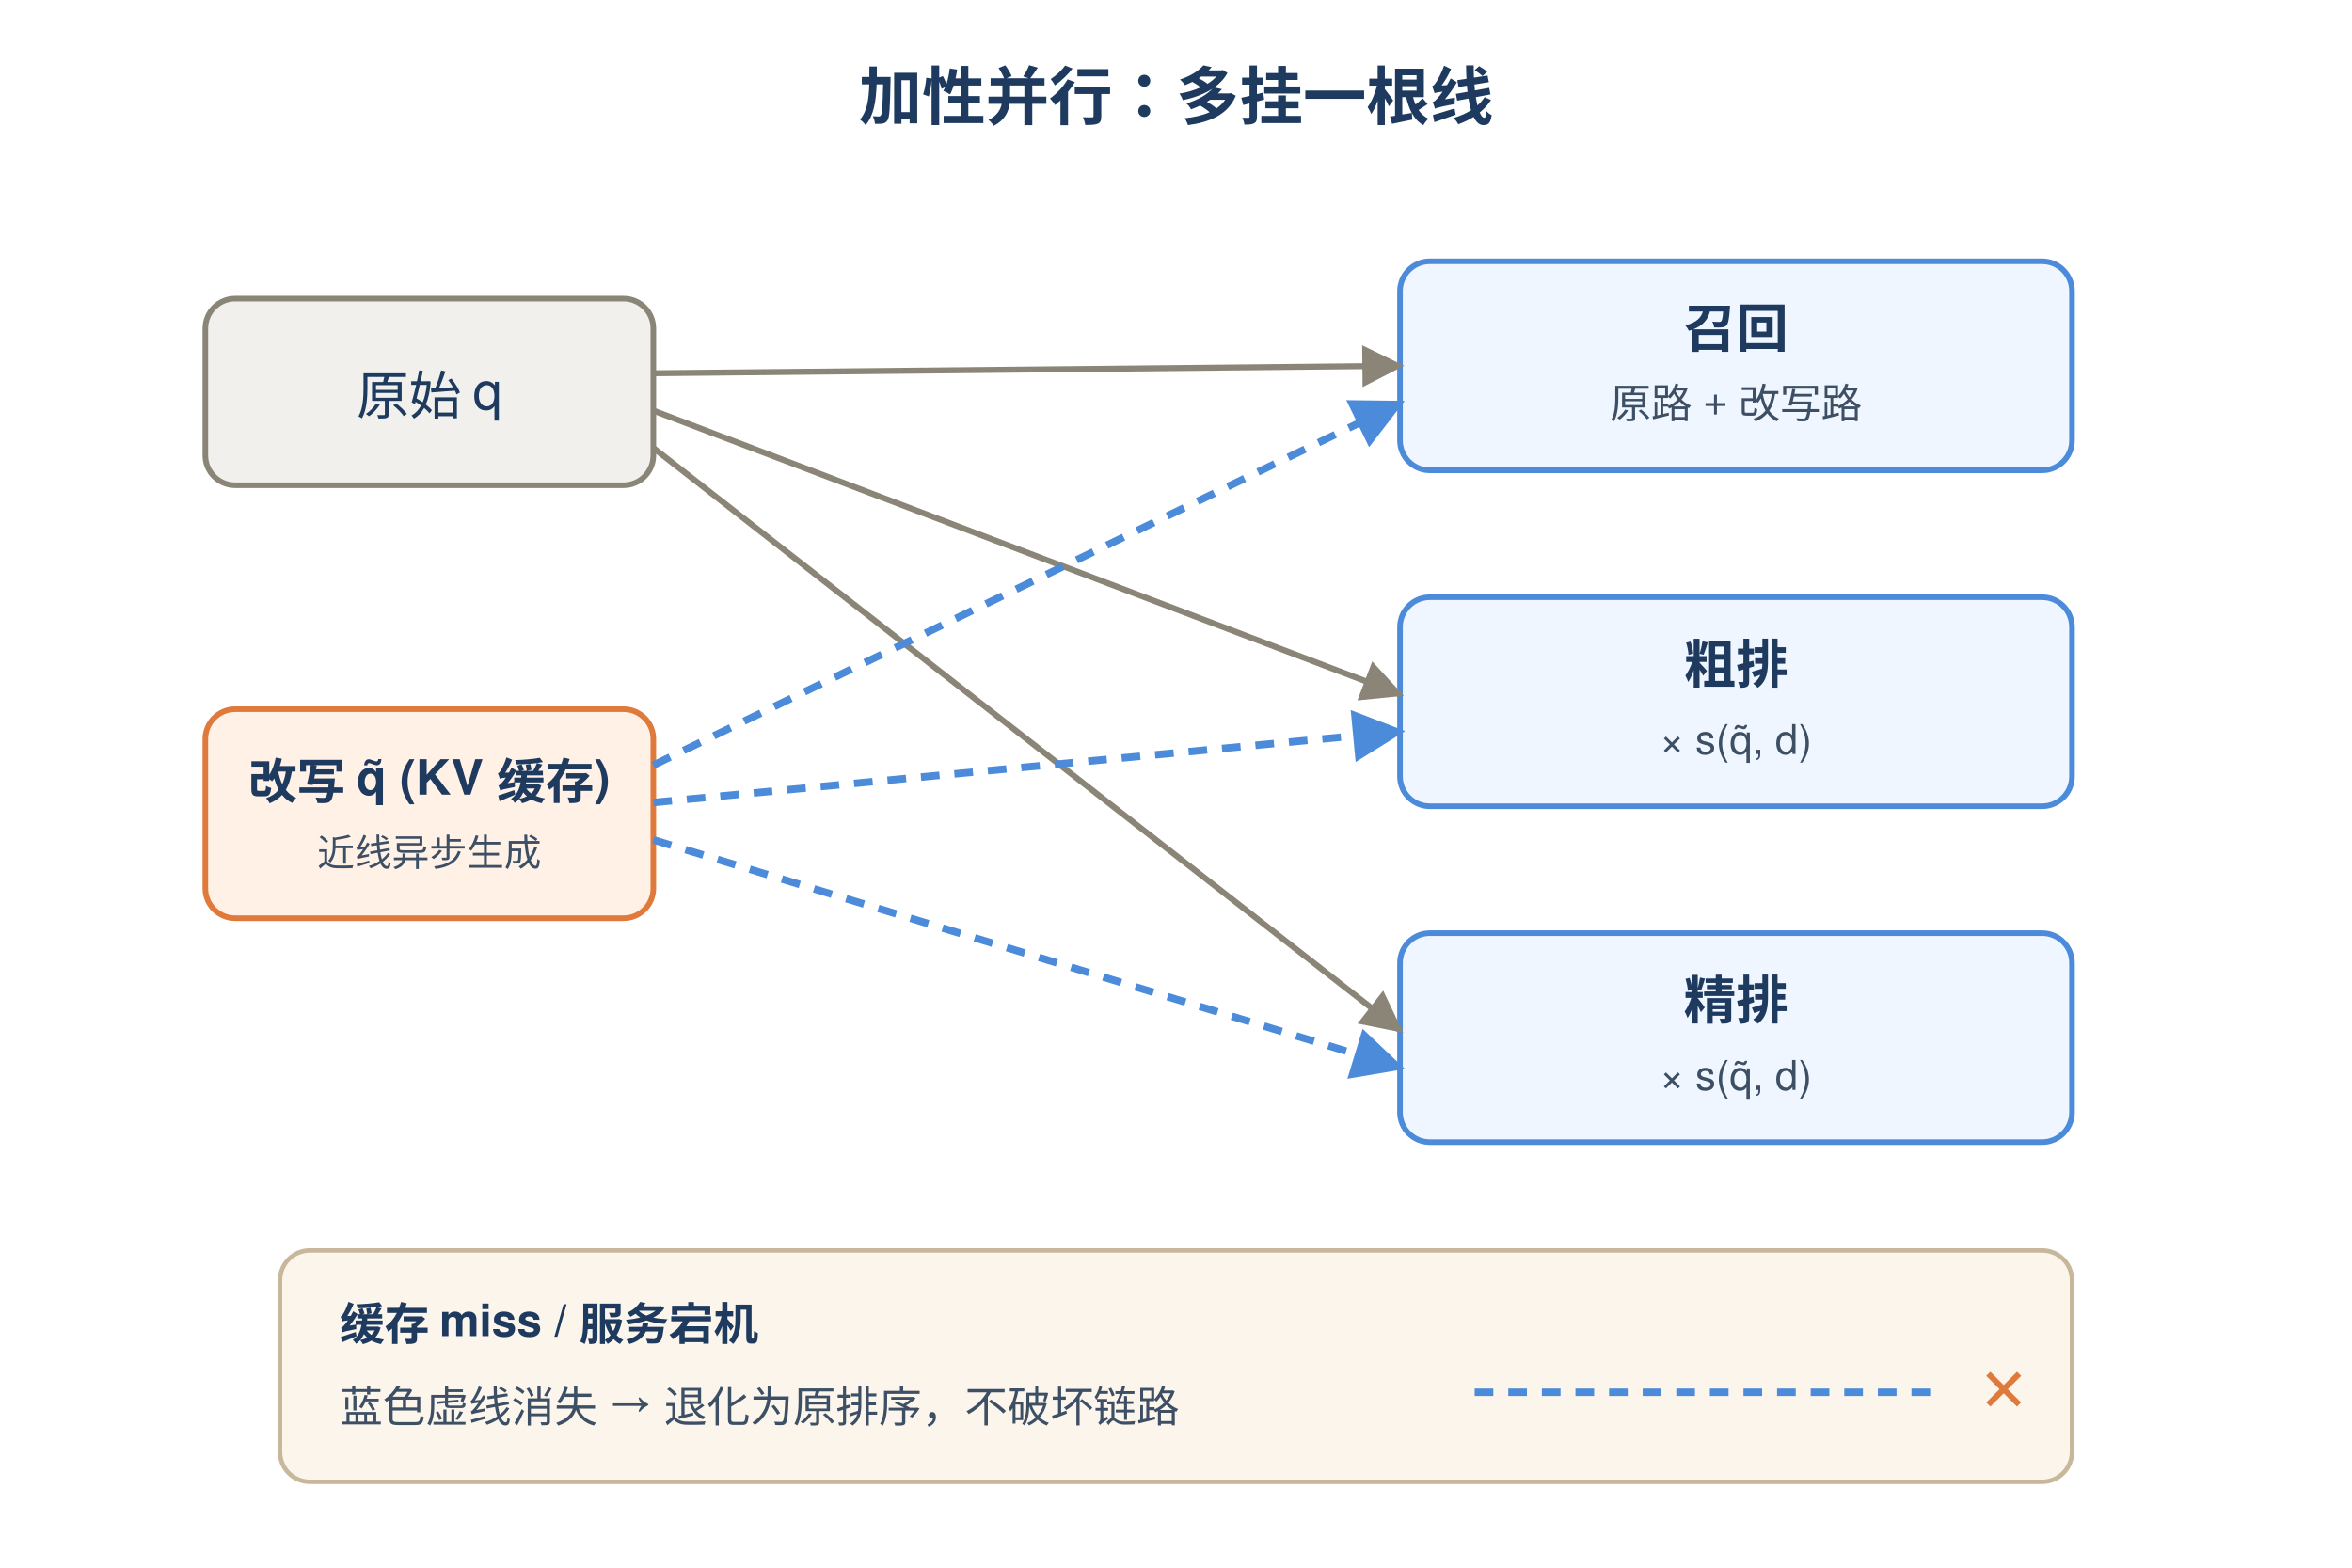
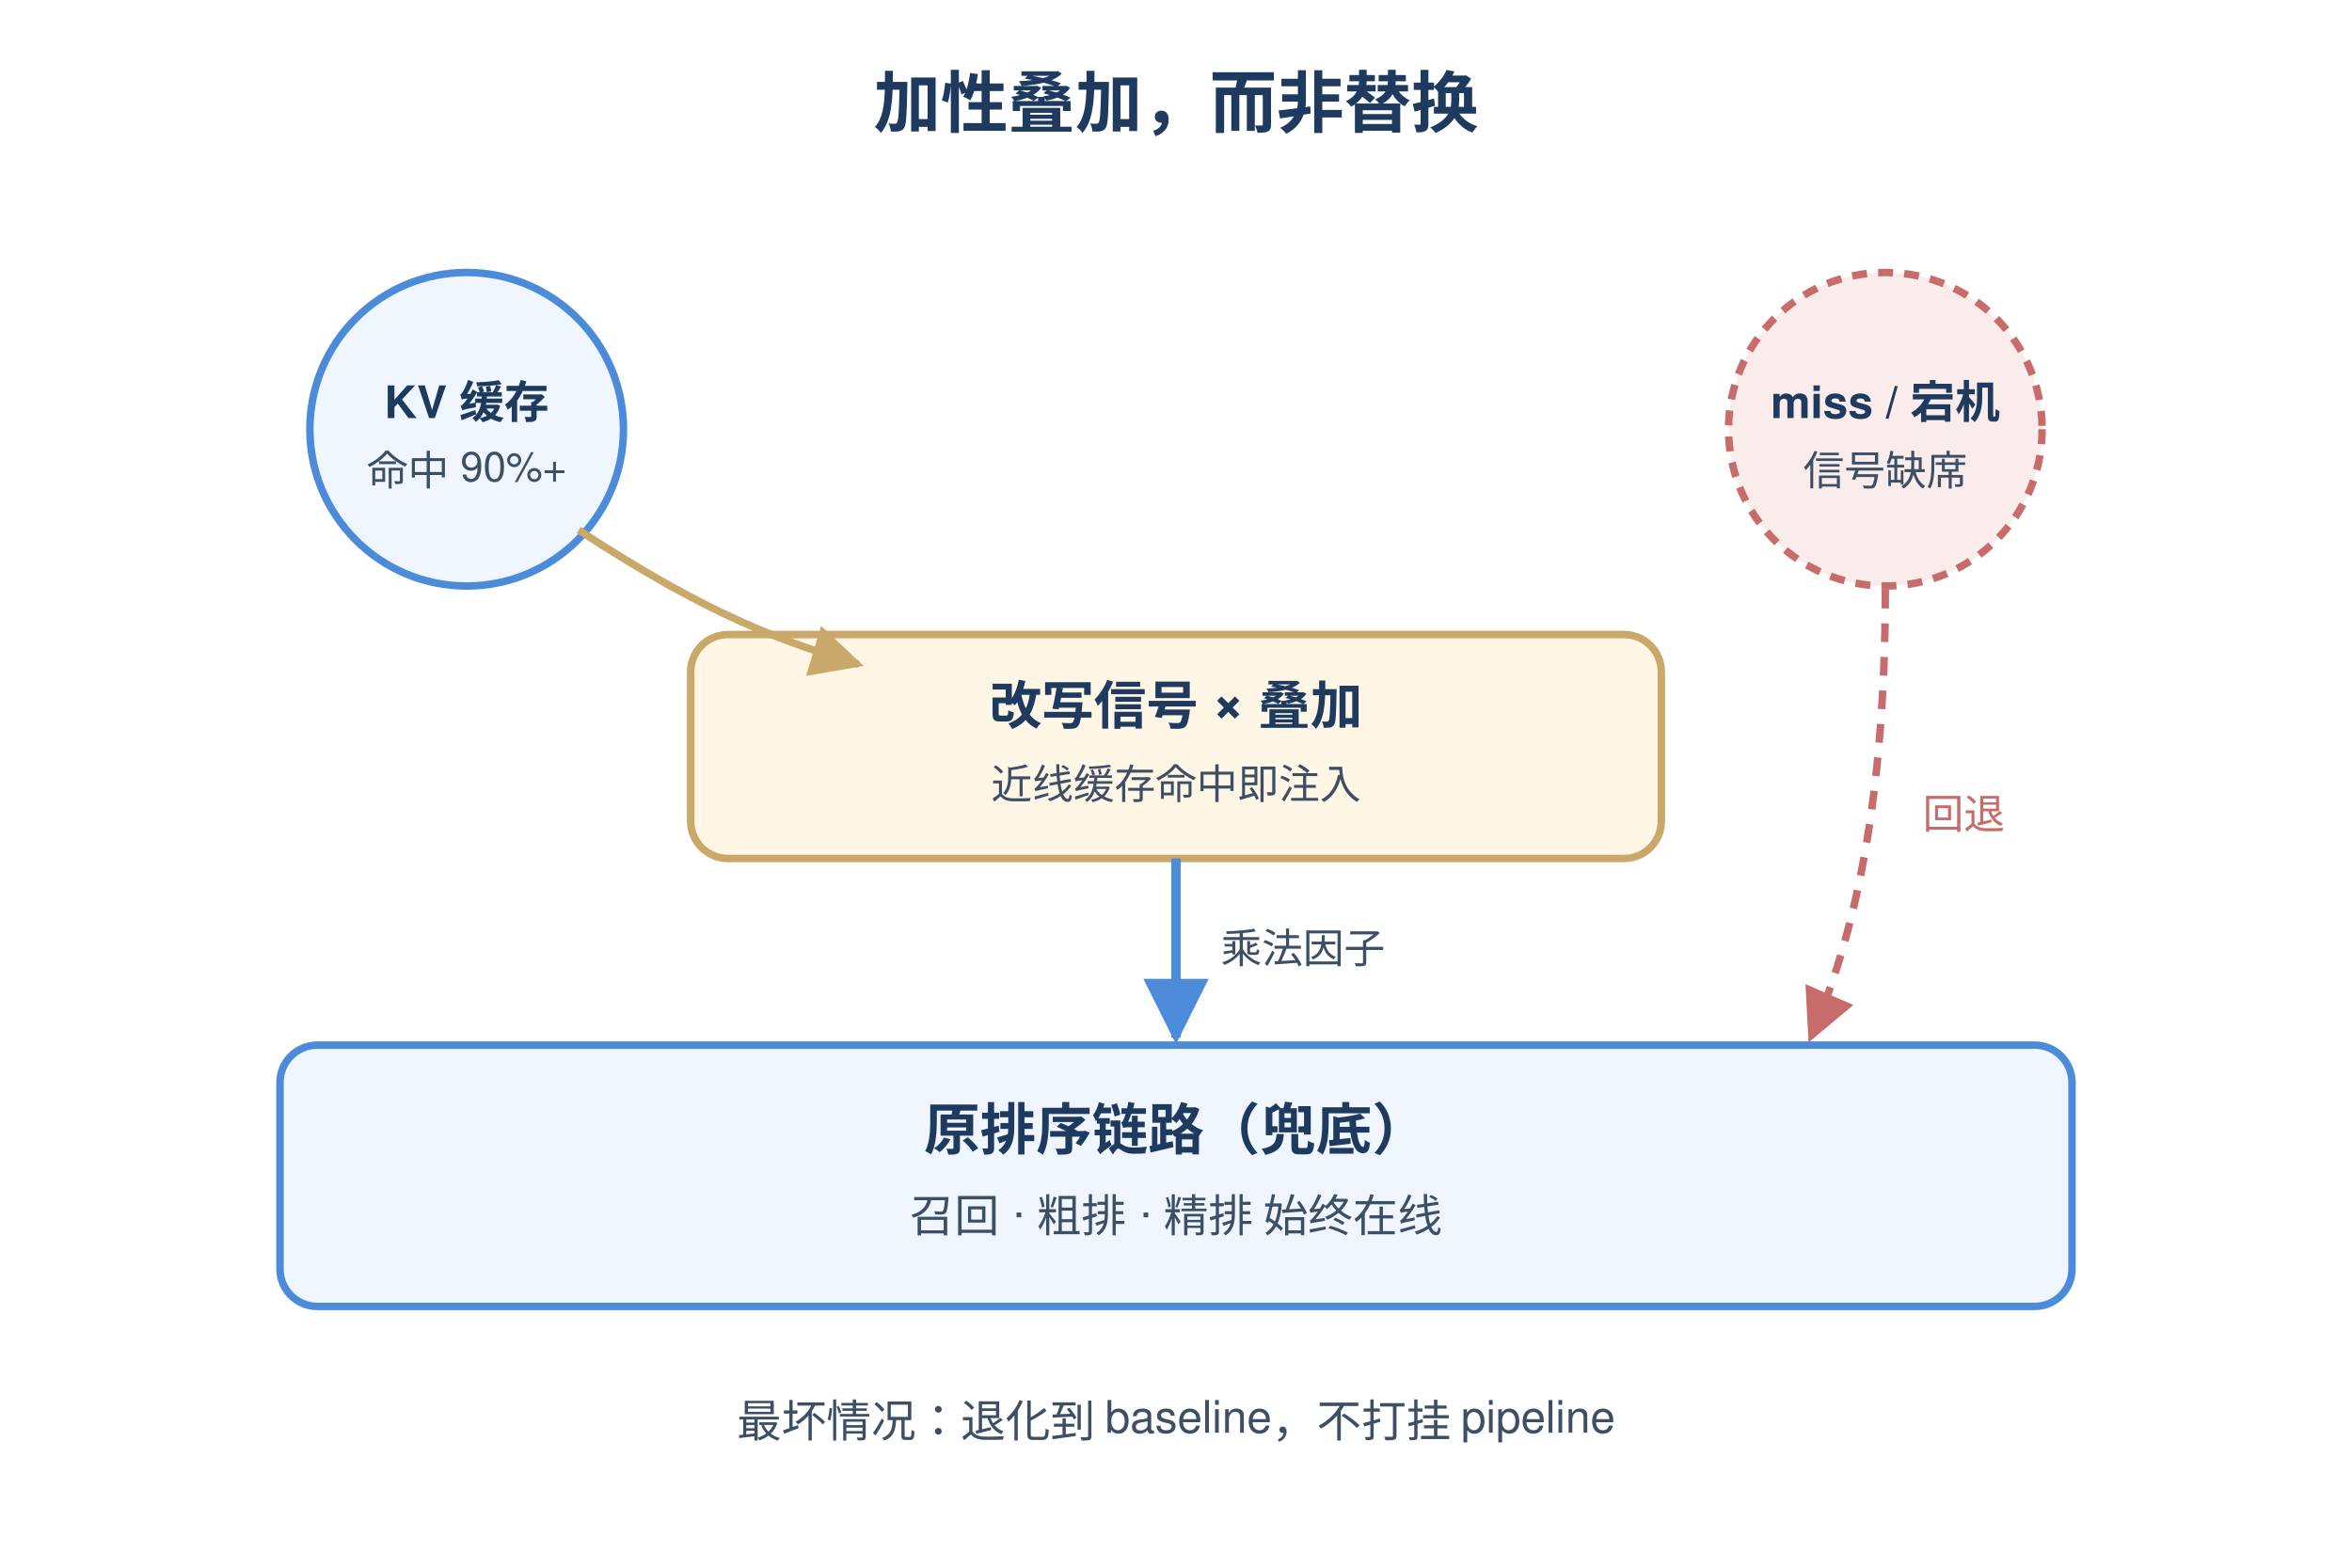
- <svg xmlns="http://www.w3.org/2000/svg" height="960" width="1440" viewBox="0 0 600 420" font-family="Helvetica, Arial, sans-serif">
+ <svg xmlns="http://www.w3.org/2000/svg" height="960" width="1440" viewBox="0 0 600 420">
  <defs>
-     <marker id="arB" viewBox="0 0 10 10" refX="9" refY="5" markerWidth="7" markerHeight="7" orient="auto">
+     <marker id="ar" viewBox="0 0 10 10" refX="9" refY="5" markerWidth="7" markerHeight="7" orient="auto">
      <path d="M0,0 L10,5 L0,10 z" fill="#4B8BDA" />
    </marker>
-     <marker id="arG" viewBox="0 0 10 10" refX="9" refY="5" markerWidth="7" markerHeight="7" orient="auto">
-       <path d="M0,0 L10,5 L0,10 z" fill="#8A8576" />
+     <marker id="arO" viewBox="0 0 10 10" refX="9" refY="5" markerWidth="7" markerHeight="7" orient="auto">
+       <path d="M0,0 L10,5 L0,10 z" fill="#C9A86A" />
+     </marker>
+     <marker id="arR" viewBox="0 0 10 10" refX="9" refY="5" markerWidth="7" markerHeight="7" orient="auto">
+       <path d="M0,0 L10,5 L0,10 z" fill="#C76B6B" />
    </marker>
  </defs>
-   <text x="300" y="32" text-anchor="middle" font-size="17" font-weight="700" fill="#1E3A5F">加性并行：多挂一根线</text>
-   <rect x="40" y="80" width="120" height="50" rx="8" fill="#F1F0EC" stroke="#8A8576" stroke-width="1.5" />
-   <text x="100" y="111" text-anchor="middle" font-size="14" fill="#1E3A5F">原始 q</text>
-   <rect x="40" y="190" width="120" height="56" rx="8" fill="#FFF1E6" stroke="#E07A3C" stroke-width="1.5" />
-   <text x="100" y="214" text-anchor="middle" font-size="13" font-weight="600" fill="#1E3A5F">改写 q̃ (KV 缓存)</text>
-   <text x="100" y="232" text-anchor="middle" font-size="10" fill="#3D4F65">近线异步生成</text>
-   <rect x="360" y="70" width="180" height="56" rx="8" fill="#EFF6FF" stroke="#4B8BDA" stroke-width="1.5" />
-   <text x="450" y="93" text-anchor="middle" font-size="14" font-weight="600" fill="#1E3A5F">召回</text>
-   <text x="450" y="112" text-anchor="middle" font-size="11" fill="#3D4F65">原路 + 改写路</text>
-   <rect x="360" y="160" width="180" height="56" rx="8" fill="#EFF6FF" stroke="#4B8BDA" stroke-width="1.5" />
-   <text x="450" y="183" text-anchor="middle" font-size="14" font-weight="600" fill="#1E3A5F">粗排</text>
-   <text x="450" y="202" text-anchor="middle" font-size="11" fill="#3D4F65">× s(q̃, d)</text>
-   <rect x="360" y="250" width="180" height="56" rx="8" fill="#EFF6FF" stroke="#4B8BDA" stroke-width="1.5" />
-   <text x="450" y="273" text-anchor="middle" font-size="14" font-weight="600" fill="#1E3A5F">精排</text>
-   <text x="450" y="292" text-anchor="middle" font-size="11" fill="#3D4F65">× s(q̃, d)</text>
-   <path d="M160,100 L360,98" fill="none" stroke="#8A8576" stroke-width="1.6" marker-end="url(#arG)" />
-   <path d="M160,110 L360,186" fill="none" stroke="#8A8576" stroke-width="1.6" marker-end="url(#arG)" />
-   <path d="M160,120 L360,276" fill="none" stroke="#8A8576" stroke-width="1.6" marker-end="url(#arG)" />
-   <path d="M160,205 L360,108" fill="none" stroke="#4B8BDA" stroke-width="2" stroke-dasharray="5,4" marker-end="url(#arB)" />
-   <path d="M160,215 L360,196" fill="none" stroke="#4B8BDA" stroke-width="2" stroke-dasharray="5,4" marker-end="url(#arB)" />
-   <path d="M160,225 L360,286" fill="none" stroke="#4B8BDA" stroke-width="2" stroke-dasharray="5,4" marker-end="url(#arB)" />
-   <g transform="translate(60,335)">
-     <rect width="480" height="62" rx="8" fill="#FBF5EC" stroke="#C9B79C" stroke-width="1.2" />
-     <text x="16" y="24" font-size="12" fill="#1E3A5F" font-weight="600">缓存 miss / 服务宕机</text>
-     <text x="16" y="46" font-size="11.5" fill="#3D4F65">蓝色虚线消失 → 退化为原排序，不破坏链路</text>
-     <line x1="320" y1="38" x2="445" y2="38" stroke="#4B8BDA" stroke-width="2" stroke-dasharray="5,4" />
-     <text x="455" y="43" font-size="16" fill="#E07A3C" font-weight="700">✕</text>
-   </g>
+   <text x="300" y="34" text-anchor="middle" font-family="Helvetica,Arial" font-size="18" font-weight="700" fill="#1E3A5F">加性叠加，而非替换</text>
+   <rect x="60" y="280" width="480" height="70" rx="10" fill="#EFF6FF" stroke="#4B8BDA" stroke-width="2" />
+   <text x="300" y="308" text-anchor="middle" font-family="Helvetica,Arial" font-size="15" font-weight="700" fill="#1E3A5F">原排序链路（兜底）</text>
+   <text x="300" y="330" text-anchor="middle" font-family="Helvetica,Arial" font-size="12" fill="#3D4F65">召回 · 粗排 · 精排  始终在线</text>
+   <rect x="170" y="170" width="260" height="60" rx="10" fill="#FFF6E5" stroke="#C9A86A" stroke-width="2" />
+   <text x="300" y="194" text-anchor="middle" font-family="Helvetica,Arial" font-size="14" font-weight="700" fill="#1E3A5F">改写信号 × 叠加</text>
+   <text x="300" y="214" text-anchor="middle" font-family="Helvetica,Arial" font-size="11" fill="#3D4F65">近线缓存命中即注入</text>
+   <circle cx="110" cy="115" r="42" fill="#EFF6FF" stroke="#4B8BDA" stroke-width="2" />
+   <text x="110" y="112" text-anchor="middle" font-family="Helvetica,Arial" font-size="12" font-weight="700" fill="#1E3A5F">KV 缓存</text>
+   <text x="110" y="130" text-anchor="middle" font-family="Helvetica,Arial" font-size="11" fill="#3D4F65">命中 90%+</text>
+   <circle cx="490" cy="115" r="42" fill="#FBECEC" stroke="#C76B6B" stroke-width="2" stroke-dasharray="4 3" />
+   <text x="490" y="112" text-anchor="middle" font-family="Helvetica,Arial" font-size="12" font-weight="700" fill="#1E3A5F">miss / 宕机</text>
+   <text x="490" y="130" text-anchor="middle" font-family="Helvetica,Arial" font-size="11" fill="#3D4F65">信号缺席</text>
+   <path d="M140,142 C175,165 195,172 215,178" fill="none" stroke="#C9A86A" stroke-width="2" marker-end="url(#arO)" />
+   <path d="M300,230 L300,278" fill="none" stroke="#4B8BDA" stroke-width="2.5" marker-end="url(#ar)" />
+   <text x="312" y="258" font-family="Helvetica,Arial" font-size="11" fill="#3D4F65">乘法因子</text>
+   <path d="M490,158 C490,220 480,255 470,278" fill="none" stroke="#C76B6B" stroke-width="2" stroke-dasharray="5 4" marker-end="url(#arR)" />
+   <text x="500" y="222" font-family="Helvetica,Arial" font-size="11" fill="#C76B6B">回退</text>
+   <text x="300" y="385" text-anchor="middle" font-family="Helvetica,Arial" font-size="12" fill="#3D4F65">最坏情况：退化到 baseline，不打挂 pipeline</text>
</svg>
